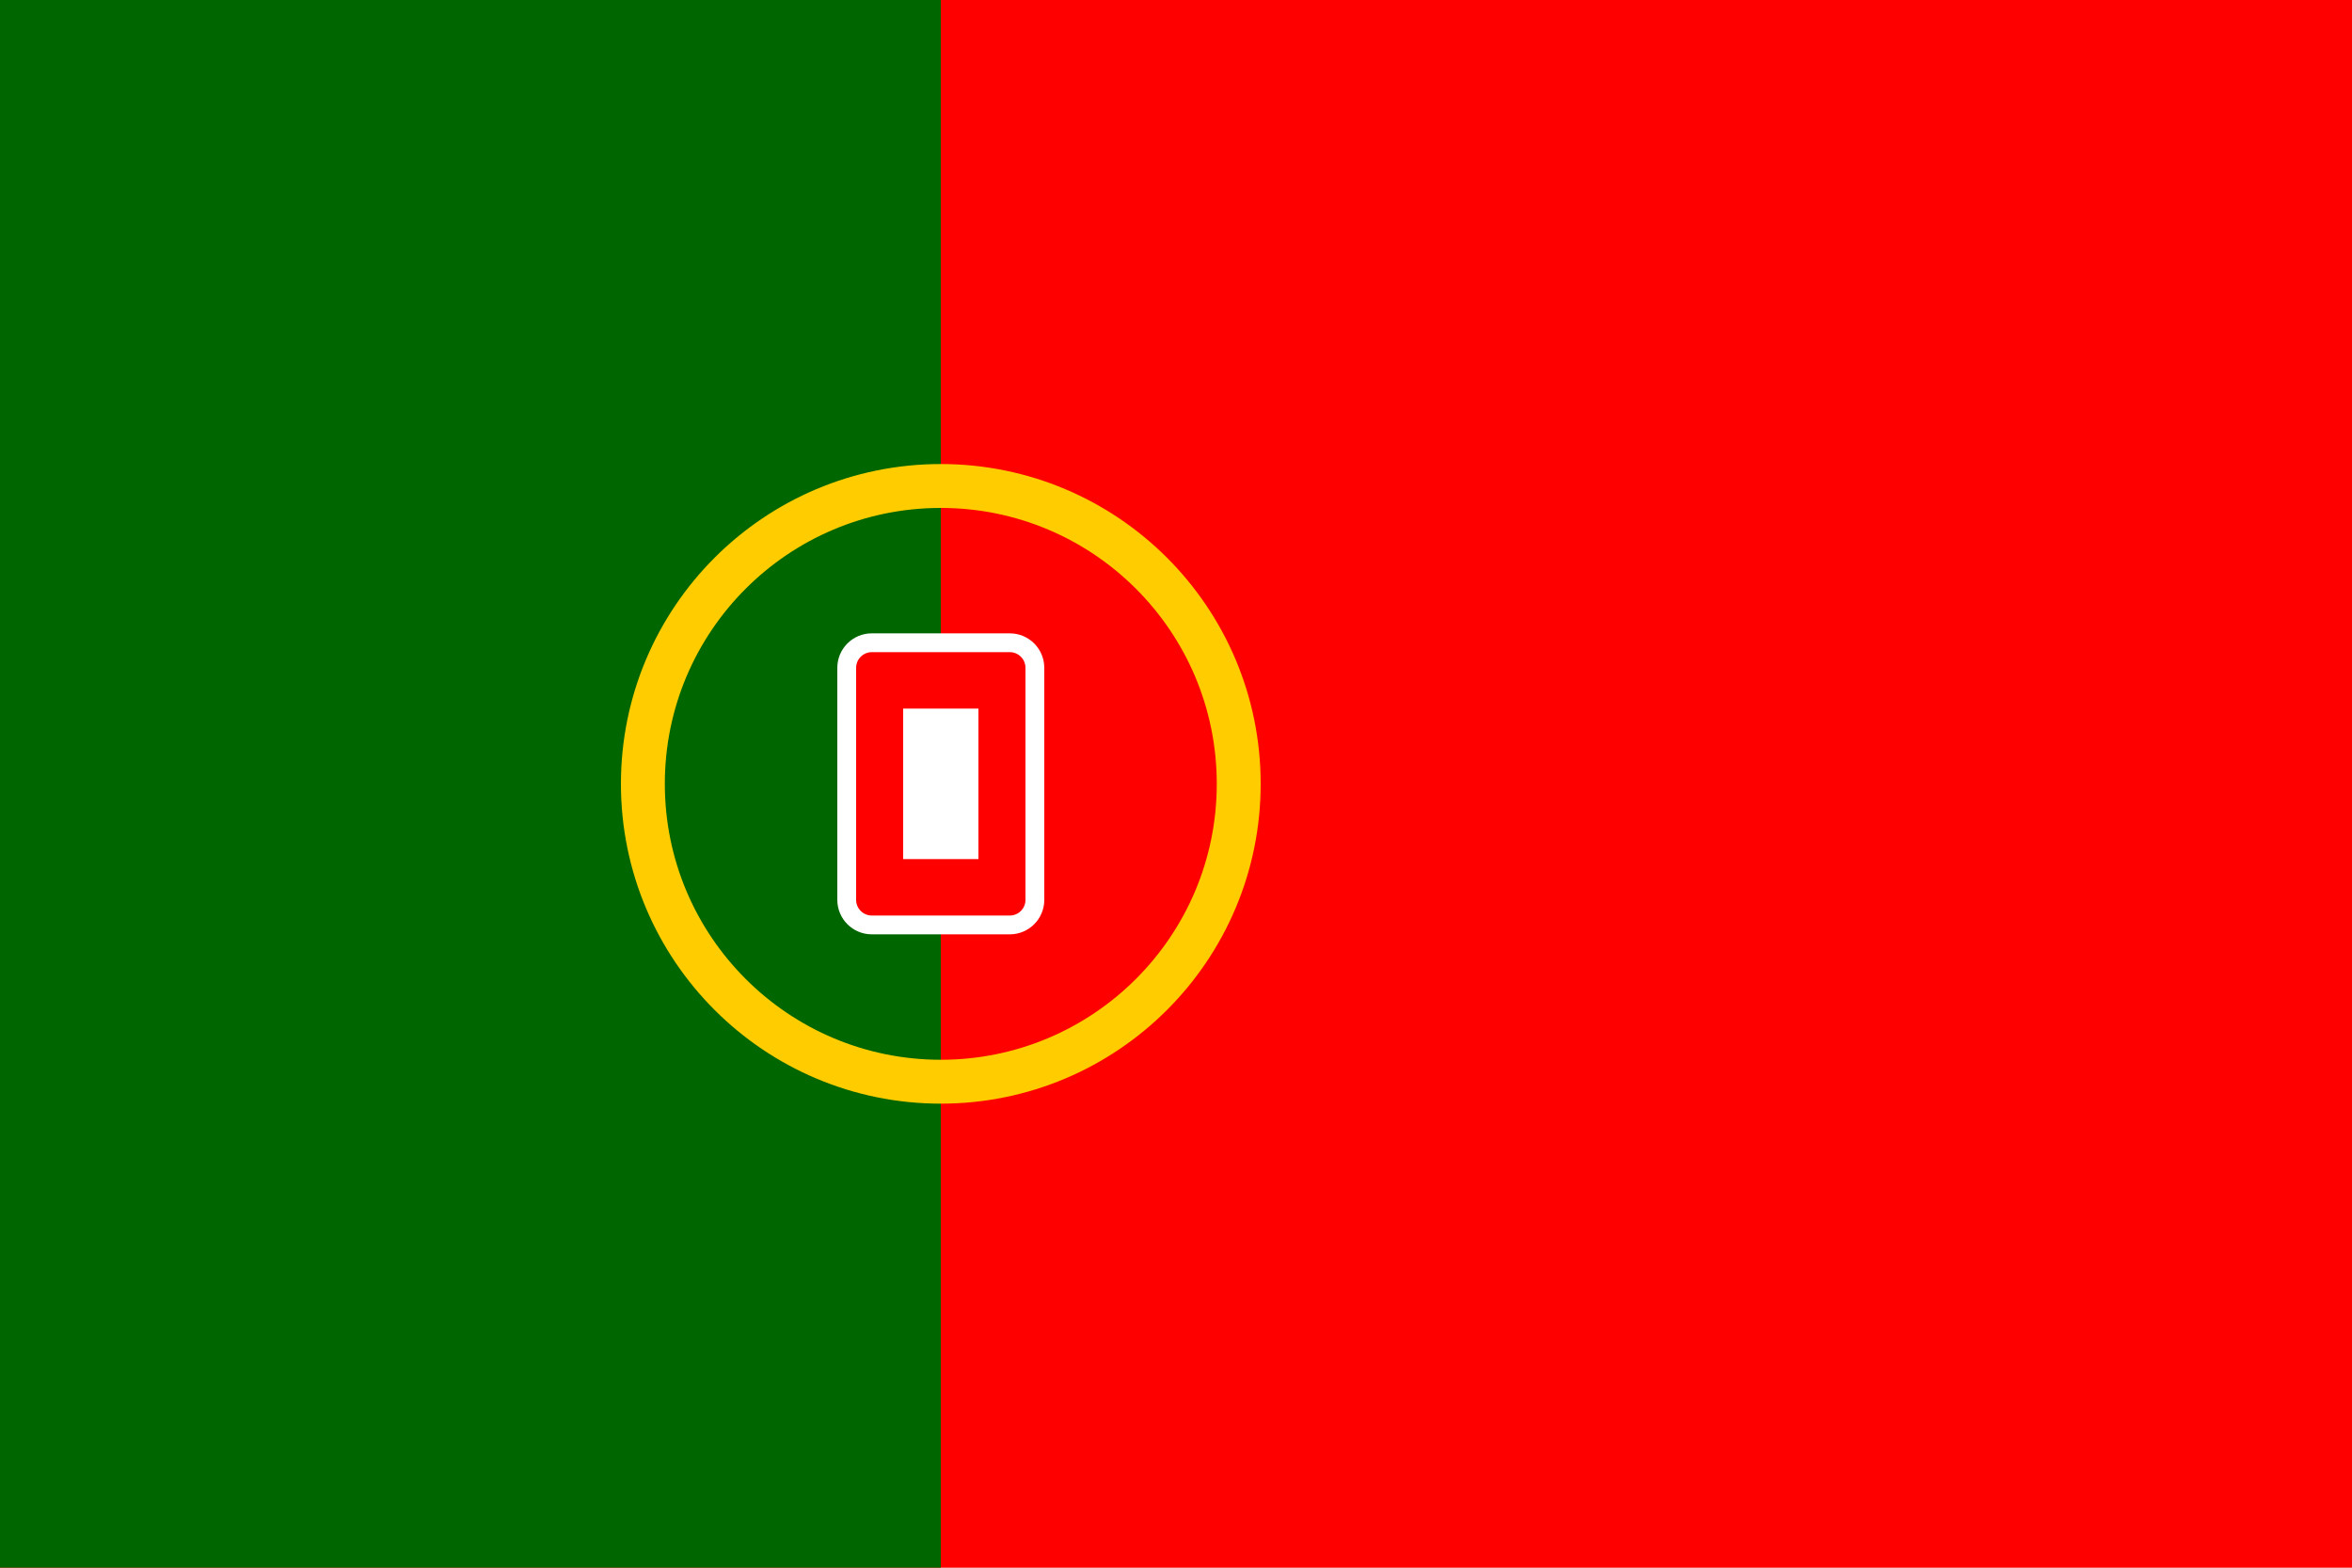
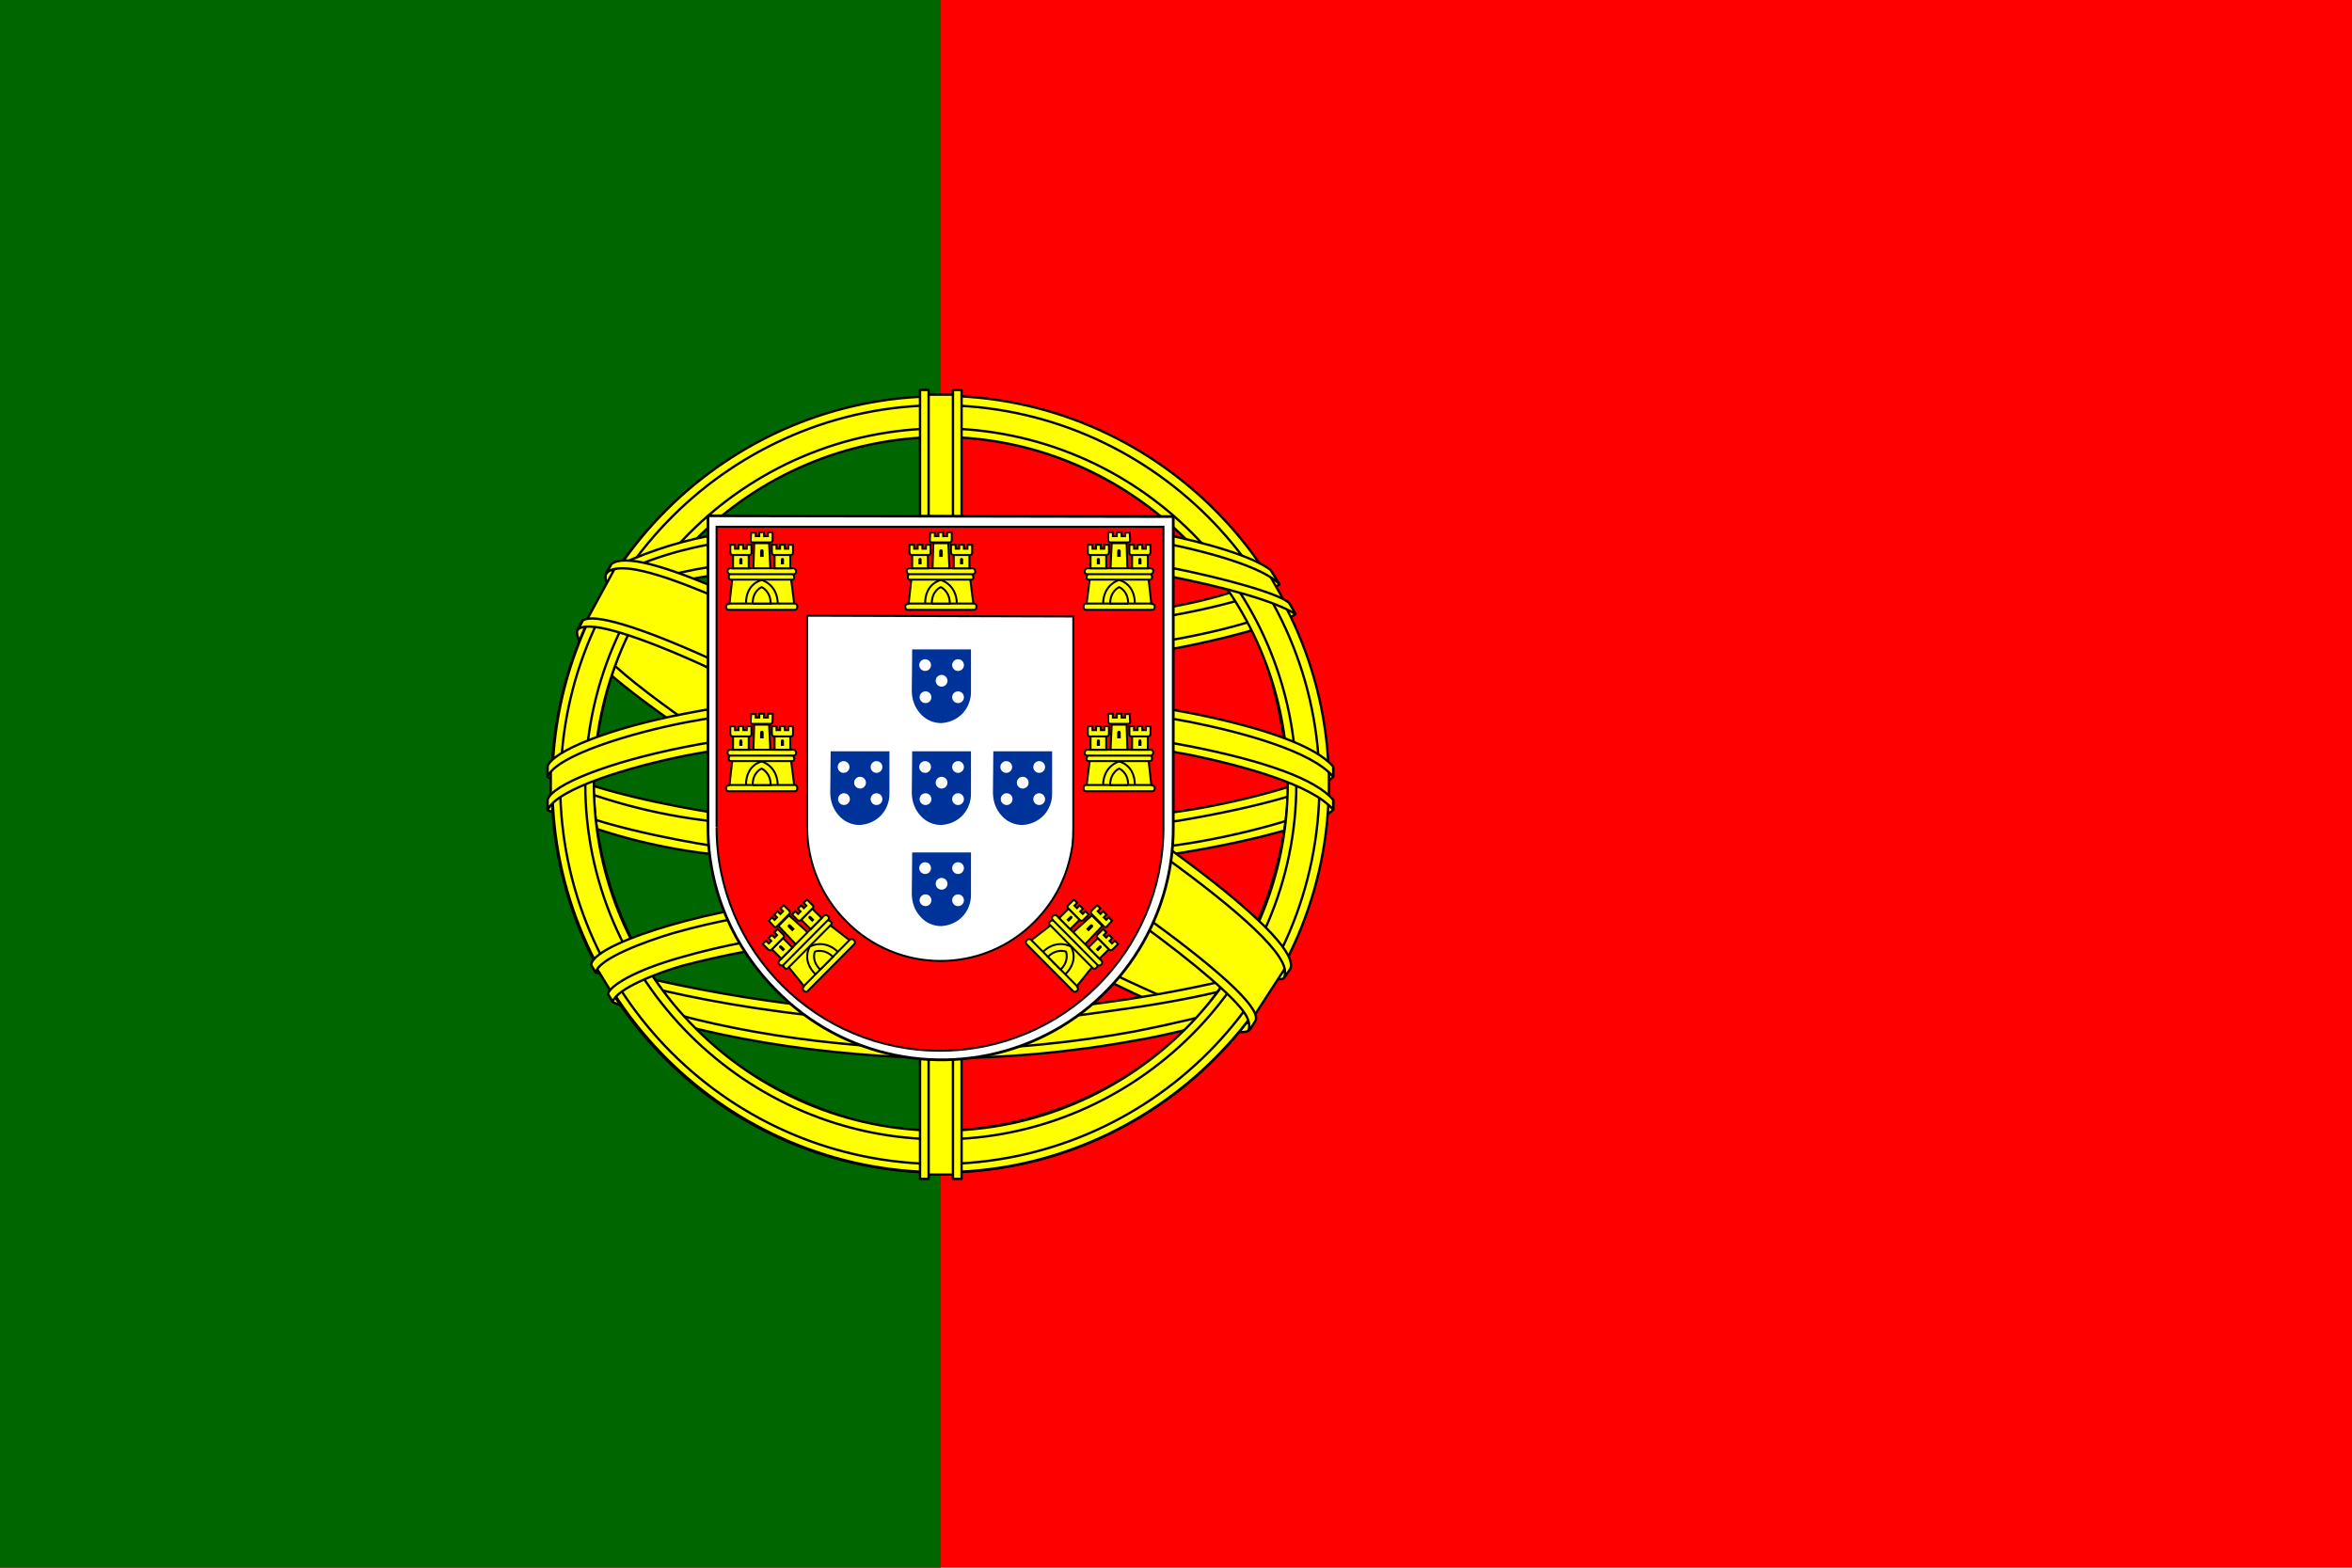
- <svg xmlns="http://www.w3.org/2000/svg" width="750" height="500">
-   <path fill="red" d="M0 0h750v500H0z" />
-   <path fill="#060" d="M0 0h300v500H0z" />
-   <circle cx="300" cy="250" r="95" fill="none" stroke="#fc0" stroke-width="14" />
-   <rect width="60" height="90" x="270" y="205" fill="red" stroke="#fff" stroke-width="6" rx="8" />
-   <path fill="#fff" d="M288 226h24v48h-24z" />
+ <svg xmlns="http://www.w3.org/2000/svg" xmlns:xlink="http://www.w3.org/1999/xlink" viewBox="0 0 600 400" width="600" height="400">
+   <path fill="red" d="M0 0h600v400H0z" />
+   <path fill="#060" d="M0 0h240v400H0z" />
+   <g fill="#ff0" fill-rule="evenodd" stroke="#000" stroke-linecap="round" stroke-linejoin="round" stroke-width=".6">
+     <path d="M318.2 262c-30.2-.9-168.7-87.3-169.6-101.1l7.6-12.8c13.7 20 155.4 104 169.3 101.1z" />
+     <path d="M154.6 146.4c-2.7 7.3 36.1 31.3 82.9 59.8 46.7 28.4 87 46 90 43.4l1.4-2.5q-1 1.4-4 .5c-12.7-3.6-45.6-18.8-86.4-43.5s-76.3-47.5-81.8-57.2c-.4-.7-.7-2-.6-2.9h-.2l-1.1 2zm164.4 116q-.7 1.3-3.3.8c-11.3-1.2-45.6-18-86.2-42.2-47.2-28.3-86.2-54-82-60.8l1.2-2h.2c-3.8 11.5 77 57.7 81.7 60.6 46.7 29 86.1 45.9 89.6 41.5z" />
+     <path d="M240.2 169.2c30.2-.2 67.5-4.1 89-12.7l-4.6-7.5c-12.7 7-50.2 11.7-84.7 12.4-40.7-.4-69.5-4.2-83.9-13.9l-4.3 8c26.4 11.2 53.6 13.6 88.5 13.7" />
+     <path d="M330.4 156.7c-.7 1.2-14.7 6-35.3 9.6a390 390 0 0 1-107.7.6c-21.7-3.4-32.9-8-37-9.8l1-2a160 160 0 0 0 36.3 9.6 386 386 0 0 0 107-.7c21-3.4 32.6-7.8 34.2-9.9zm-4-7.6c-2.3 1.8-13.7 5.9-33.8 9a364 364 0 0 1-52.3 3.8 351 351 0 0 1-50.5-3.3c-20.4-2.7-31.3-7.5-35.2-8.9l1.2-2c3 1.5 13.5 5.8 34.2 8.7 12.8 1.8 29.7 3.2 50.3 3.2 21.7 0 38.5-1.8 51.9-3.7 20.2-2.8 31-8 32.7-9.3zm-185.5 56.6c18.6 10 59.9 15 99 15.4 35.6 0 82-5.6 99.3-14.7l-.5-10c-5.4 8.4-55.1 16.6-99.2 16.2-44.1-.3-85-7.1-98.7-16z" />
+     <path d="M340.1 204.2v2.4c-2.6 3.1-19 7.8-39.4 11.1a407 407 0 0 1-61.3 4.2c-24 0-43.2-1.7-58.1-4a145 145 0 0 1-41.6-11.2V204c9 6 33.6 10.5 41.9 11.8 14.8 2.3 33.9 4 57.8 4a405 405 0 0 0 61-4.2c14.7-2 35.6-7.6 39.7-11.3m0-8.5v2.4c-2.6 3.1-19 7.8-39.4 11.2a407 407 0 0 1-61.3 4.1c-24 0-43.2-1.7-58.1-4a145 145 0 0 1-41.6-11.2v-2.8c9 6 33.7 10.5 42 11.8a382 382 0 0 0 57.7 4c25.2 0 45.5-1.8 61-4.2 14.7-2 35.6-7.6 39.7-11.3m-100.3 64.5c-42.8-.2-79.4-11.6-87.2-13.5l5.7 8.8a234 234 0 0 0 81.9 13.4c32.5-1 61-3.5 81-13.2l5.7-9.2c-13.6 6.4-60 13.7-87.1 13.7" />
+     <path d="m323.3 253.7-2.6 3.8c-9.4 3.4-24.3 6.9-30.6 7.9a277 277 0 0 1-50.3 4.6c-37.9-.6-68.9-8-83.5-14.3l-1.1-2 .2-.3 2 .7c25.9 9.3 55 13 82.6 13.7 17.6 0 35.1-2 49.3-4.6 21.8-4.3 30.6-7.6 33.3-9zm5-8.3-1.9 3.3c-5 1.8-18.7 5.8-38.6 8.6-13.2 1.8-21.4 3.5-47.5 4-49-1.2-80.8-10.8-88.3-13.2l-1.1-2.1a372 372 0 0 0 89.4 13c24-.4 34.1-2.2 47.1-4 23.3-3.6 35-7.4 38.6-8.5l-.2-.2z" />
+     <path d="M328.8 197.8a96 96 0 0 1-25.8 64.5 93 93 0 0 1-63.6 26.3c-28.4.6-55.1-18-62.3-26a95 95 0 0 1-25.8-63.3c1.7-30.7 13.8-52 31.3-66.8s40.7-21.8 60-21.3a92 92 0 0 1 66.6 33.4c11.8 14.2 17 29.7 19.6 53.2m-89.2-96.4a99.3 99.3 0 0 1 99.3 98.7 99 99 0 0 1-198.2 0 99 99 0 0 1 99-98.7" />
+     <path d="M240 101c54.4 0 99 44.6 99 99.1s-44.6 99-99 99c-54.6 0-99.1-44.5-99.1-99s44.5-99 99-99m-97 99.1a97 97 0 0 0 97 96.8 97 97 0 0 0 96.7-96.8c0-53.3-43.7-96.8-96.8-96.8S143 146.9 143 200.2" />
+     <path d="M240 109.3a91 91 0 0 1 90.7 90.7c0 49.9-41 90.7-90.7 90.7S149.3 250 149.3 200a91 91 0 0 1 90.7-90.7M151.5 200c0 48.7 40 88.5 88.5 88.5s88.5-39.8 88.5-88.5-40-88.5-88.5-88.5a89 89 0 0 0-88.5 88.5" />
+     <path d="M244 100.7h-8.5v199h8.5z" />
+     <path d="M243.1 99.5h2.2v201.3h-2.2zm-8.4 0h2.2v201.3h-2.2z" />
+     <path d="M339 204v-7.4l-6-5.6-34-9-49-5-59 3-42 10-8.5 6.3v7.3L162 194l51-8h49l36 4 25 6z" />
+     <path d="M240 184.8c23.3 0 46 2.2 64 5.7 18.6 3.7 31.7 8.3 36.1 13.6v2.5c-5.4-6.4-23-11.2-36.5-14a341 341 0 0 0-63.7-5.6c-24.5 0-47.3 2.4-65 5.8-14 2.8-32.9 8.4-35.2 13.9V204c1.3-3.8 15.3-9.5 35-13.4 17.7-3.5 40.6-5.8 65.3-5.8m0-8.5c23.3 0 46 2.2 64 5.7 18.6 3.7 31.7 8.4 36.1 13.6v2.6c-5.4-6.5-23-11.3-36.5-14a341 341 0 0 0-63.6-5.7 353 353 0 0 0-65 5.8c-13.5 2.6-33.1 8.4-35.3 13.9v-2.7c1.3-3.8 15.6-9.7 35-13.4 17.7-3.5 40.6-5.8 65.3-5.8m-.5-43.3c36.8-.2 69 5.1 83.7 12.6l5.3 9.3c-12.7-6.9-47.4-14-89-13-33.8.3-70 3.8-88.1 13.5l6.4-10.8c14.9-7.7 50-11.6 81.7-11.6" />
+     <path d="M240 140.6c21 0 41.3 1.1 57.4 4 15 2.9 29.4 7 31.5 9.3l1.6 2.8c-5-3.2-17.4-6.8-33.4-9.9-16-3-36.3-4-57.2-4-23.7 0-42.1 1.2-58 4a102 102 0 0 0-31.1 9.7l1.5-3a104 104 0 0 1 29.2-8.9c16.4-3 35-3.9 58.5-4m0-8.5c20 0 40 1.1 55.4 3.9 12.2 2.4 24.3 6 28.7 9.4l2.3 3.7c-4-4.4-18.8-8.6-32-11a353 353 0 0 0-54.4-3.8c-21.1 0-40.7 1.4-55.8 4.1a91 91 0 0 0-27.7 8.6l2-3.1a99 99 0 0 1 25.4-7.7 334 334 0 0 1 56-4m49.3 109.1a259 259 0 0 0-49.3-3.8c-61.4.7-81.2 12.6-83.6 16.2l-4.6-7.5c15.6-11.3 49-17.6 88.6-17q30.8.3 53 4.6z" />
+     <path d="M239.6 236.5c17 .2 33.8 1 50 4l-1.2 2c-15-2.8-31-3.8-48.8-3.7a236 236 0 0 0-65.5 7.6c-6.3 1.8-16.7 5.8-17.8 9.2l-1.2-2c.4-2 6.7-6 18.5-9.3 22.8-6.6 44.2-7.7 66-7.8m.8-8.6c17.7.3 36 1.1 53.7 4.6l-1.2 2.2c-16-3.2-31.4-4.3-52.4-4.6-22.8 0-46.9 1.7-68.8 8-7.1 2.1-19.3 6.6-19.7 10.1l-1.2-2c.3-3.3 10.9-7.5 20.4-10.2 22-6.4 46.2-8.1 69.2-8.1" />
+     <path d="m327.6 247.4-7.4 11.4L299 240l-55-37-62-34-32.2-11 6.9-12.7 2.3-1.3 20 5 66 34 38 24 32 23 13 15z" />
+     <path d="M148.7 158.3c5.6-3.8 47 14.6 90.5 40.8 43.3 26.3 84.7 56 81 61.5l-1.3 2-.5.4c0-.1.7-.9-.1-3-1.9-6-31.2-29.4-79.9-58.8-47.5-28.3-87-45.4-91-40.5zm180.4 89c3.6-7.1-35-36.1-82.6-64.4-48.9-27.6-84-44-90.5-39l-1.4 2.5.4-.4c1.1-1 3-1 4-1 11 .2 42.6 14.8 87 40.2 19.4 11.3 82 51.5 81.8 62.8 0 1 0 1.2-.3 1.6z" />
+   </g>
+   <path fill="#fff" stroke="#000" stroke-linejoin="bevel" stroke-width=".7" d="M180.6 211c0 16.3 6.7 31 17.5 41.8A59.1 59.1 0 0 0 299.3 211v-79.2l-118.7-.2z" />
+   <path fill="red" stroke="#000" stroke-width=".5" d="M182.8 211.1a57 57 0 0 0 114 0v-76.7h-114V211m91-53.7v54q0 2.2-.2 4.3-1.7 11.6-9.8 19.7a33.7 33.7 0 0 1-47.9-.2 34 34 0 0 1-10-24v-54z" />
+   <g id="e">
+     <g id="d" fill="#ff0" stroke="#000" stroke-width=".5">
+       <path stroke="none" d="M190.2 154.4c.1-5.5 4-6.8 4-6.8.1 0 4.3 1.4 4.3 6.9z" />
+       <path d="m186.8 147.7-.7 6.3h4.2c0-5.2 4-6 4-6 .1 0 4 1.1 4.1 6h4.2l-.8-6.3zm-.9 6.3h16.9q.6.1.6.8t-.6.8h-17q-.5 0-.6-.8 0-.6.7-.7z" />
+       <path d="M192 154c0-3.3 2.3-4.2 2.3-4.2s2.3 1 2.3 4.2H192m-5.8-9h16.3q.5.1.6.8 0 .6-.6.7h-16.3q-.5-.1-.6-.7t.6-.8zm.4 1.5H202q.5 0 .6.7t-.6.7h-15.5q-.6 0-.6-.7t.6-.7zm5-10.6h1.2v.9h.9v-1h1.2v1h1v-1h1.2v2q-.1.6-.5.6H192q-.5 0-.5-.5zm4.6 2.7.3 6.4h-4.3l.2-6.4h3.8" />
+       <path id="a" d="M191 141.6v3.4h-4v-3.4z" />
+       <use xlink:href="#a" x="10.6" />
+       <path id="b" d="M186.3 139h1.2v1h.9v-1h1.2v1h.9v-1h1.2v2q0 .6-.5.6h-4.3q-.5 0-.6-.6z" />
+       <use xlink:href="#b" x="10.6" />
+       <path fill="#000" stroke="none" d="M193.9 140.6c0-.6.9-.6.9 0v1.5h-.9z" />
+       <path id="c" fill="#000" stroke="none" d="M188.6 142.8c0-.6.8-.6.8 0v1.2h-.8z" />
+       <use xlink:href="#c" x="10.6" />
+     </g>
+     <use xlink:href="#d" y="46.3" />
+     <use xlink:href="#d" transform="rotate(-45.2 312.8 180)" />
+   </g>
+   <use xlink:href="#d" x="45.7" />
+   <use xlink:href="#e" transform="matrix(-1 0 0 1 479.8 0)" />
+   <g id="f">
+     <path fill="#039" d="M232.6 202.4q.1 3.4 2.2 5.7a7 7 0 0 0 5.3 2.4q3.2-.2 5.4-2.4a8 8 0 0 0 2.2-5.7v-10.7h-15z" />
+     <path stroke="#fff" stroke-linecap="round" stroke-width="3" d="M236 195.7v0m8.4 0v0m-4.2 4v0m-4.1 4.2v0m8.3 0v0" />
+   </g>
+   <use xlink:href="#f" y="-26" />
+   <use xlink:href="#f" x="-20.8" />
+   <use xlink:href="#f" x="20.7" />
+   <use xlink:href="#f" y="25.8" />
</svg>
